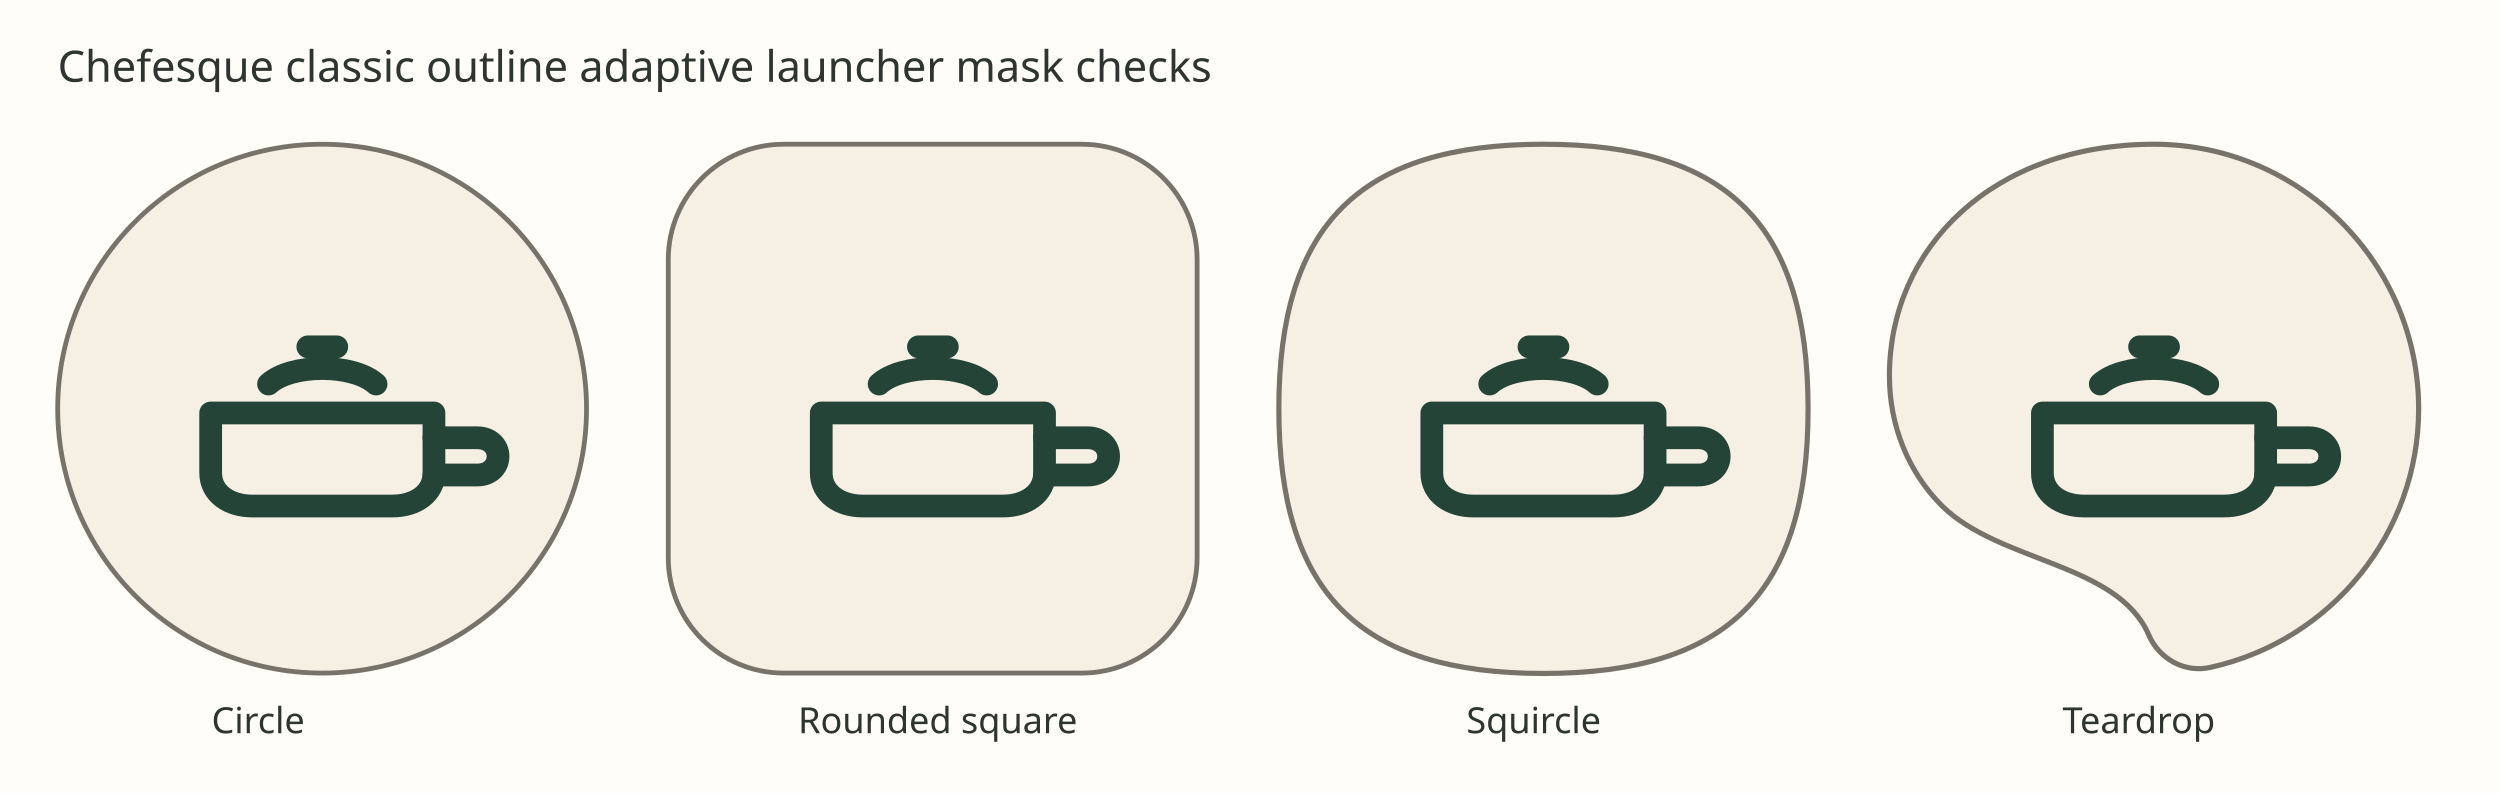
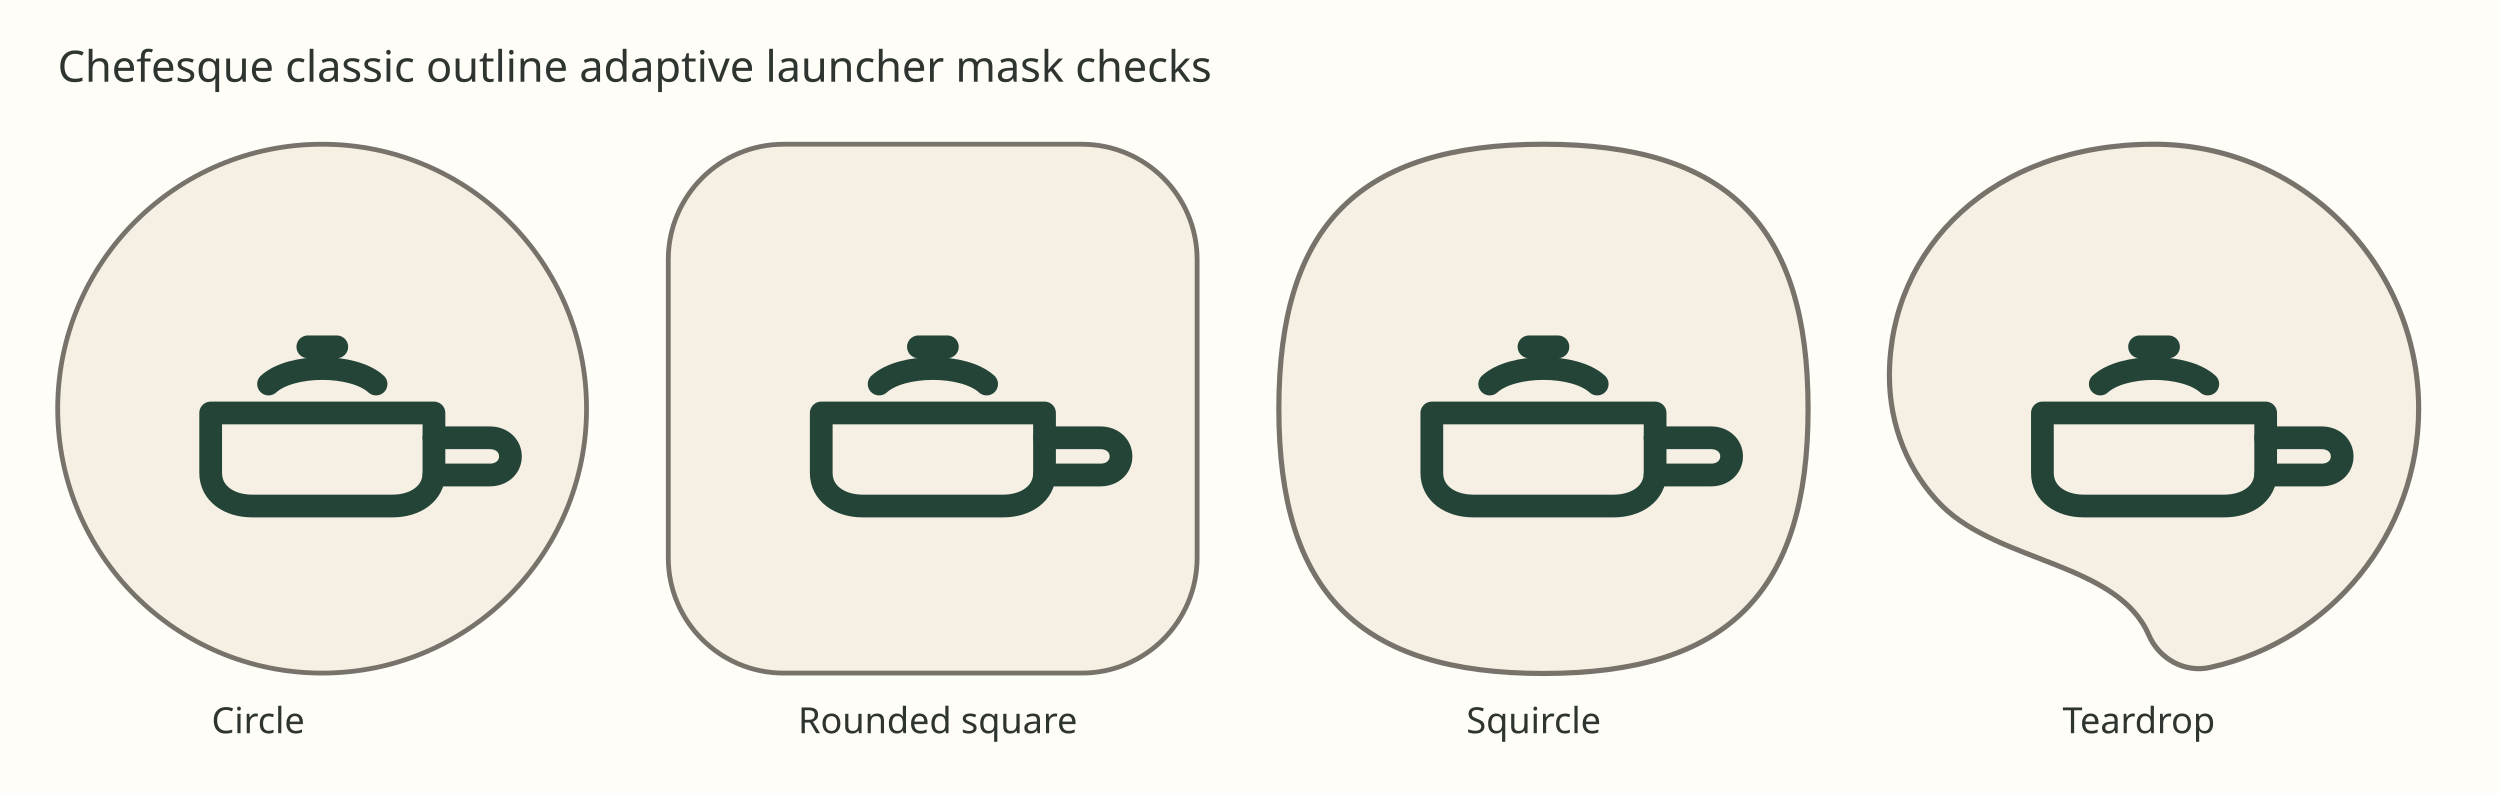
<svg xmlns="http://www.w3.org/2000/svg" width="1040" height="330" viewBox="0 0 1040 330" role="img" aria-labelledby="title desc">
  <defs>
    <g id="saucepan" fill="none" stroke="#244437" stroke-width="22" stroke-linecap="round" stroke-linejoin="round">
      <path d="M148 260H364V318C364 338 346 350 324 350H188C166 350 148 338 148 318V260" />
      <path d="M204 232C226 212 286 212 308 232" />
      <path d="M242 196H270" />
-       <path d="M364 284H406C418 284 426 292 426 302C426 312 418 320 406 320H364" />
+       <path d="M364 284H418C430 284 438 292 438 302C438 312 430 320 418 320H364" />
    </g>
    <g id="logo">
      <rect width="512" height="512" fill="#F6F0E4" />
      <use href="#saucepan" />
    </g>
    <clipPath id="circle">
      <circle cx="256" cy="256" r="256" />
    </clipPath>
    <clipPath id="round">
      <rect width="512" height="512" rx="112" />
    </clipPath>
    <clipPath id="squircle">
      <path d="M256 0C78 0 0 78 0 256s78 256 256 256 256-78 256-256S434 0 256 0z" />
    </clipPath>
    <clipPath id="teardrop">
      <path d="M256 0c141 0 256 115 256 256 0 120-84 224-201 250-25 6-50-8-60-31C221 405 107 405 51 350 18 317 0 272 0 224 0 100 100 0 256 0z" />
    </clipPath>
  </defs>
  <rect width="1040" height="330" fill="#FFFDF8" />
  <text x="24" y="34" font-family="sans-serif" font-size="18" fill="#2E342F">Chefesque classic outline adaptive launcher mask checks</text>
  <g transform="translate(24 60) scale(.43)" clip-path="url(#circle)">
    <use href="#logo" />
  </g>
  <circle cx="134" cy="170" r="110" fill="none" stroke="#77736B" stroke-width="2" />
  <text x="88" y="305" font-family="sans-serif" font-size="15" fill="#2E342F">Circle</text>
  <g transform="translate(278 60) scale(.43)" clip-path="url(#round)">
    <use href="#logo" />
  </g>
  <rect x="278" y="60" width="220" height="220" rx="48" fill="none" stroke="#77736B" stroke-width="2" />
  <text x="332" y="305" font-family="sans-serif" font-size="15" fill="#2E342F">Rounded square</text>
  <g transform="translate(532 60) scale(.43)" clip-path="url(#squircle)">
    <use href="#logo" />
  </g>
  <path transform="translate(532 60) scale(.43)" d="M256 0C78 0 0 78 0 256s78 256 256 256 256-78 256-256S434 0 256 0z" fill="none" stroke="#77736B" stroke-width="5" />
  <text x="610" y="305" font-family="sans-serif" font-size="15" fill="#2E342F">Squircle</text>
  <g transform="translate(786 60) scale(.43)" clip-path="url(#teardrop)">
    <use href="#logo" />
  </g>
  <path transform="translate(786 60) scale(.43)" d="M256 0c141 0 256 115 256 256 0 120-84 224-201 250-25 6-50-8-60-31C221 405 107 405 51 350 18 317 0 272 0 224 0 100 100 0 256 0z" fill="none" stroke="#77736B" stroke-width="5" />
  <text x="858" y="305" font-family="sans-serif" font-size="15" fill="#2E342F">Teardrop</text>
</svg>
